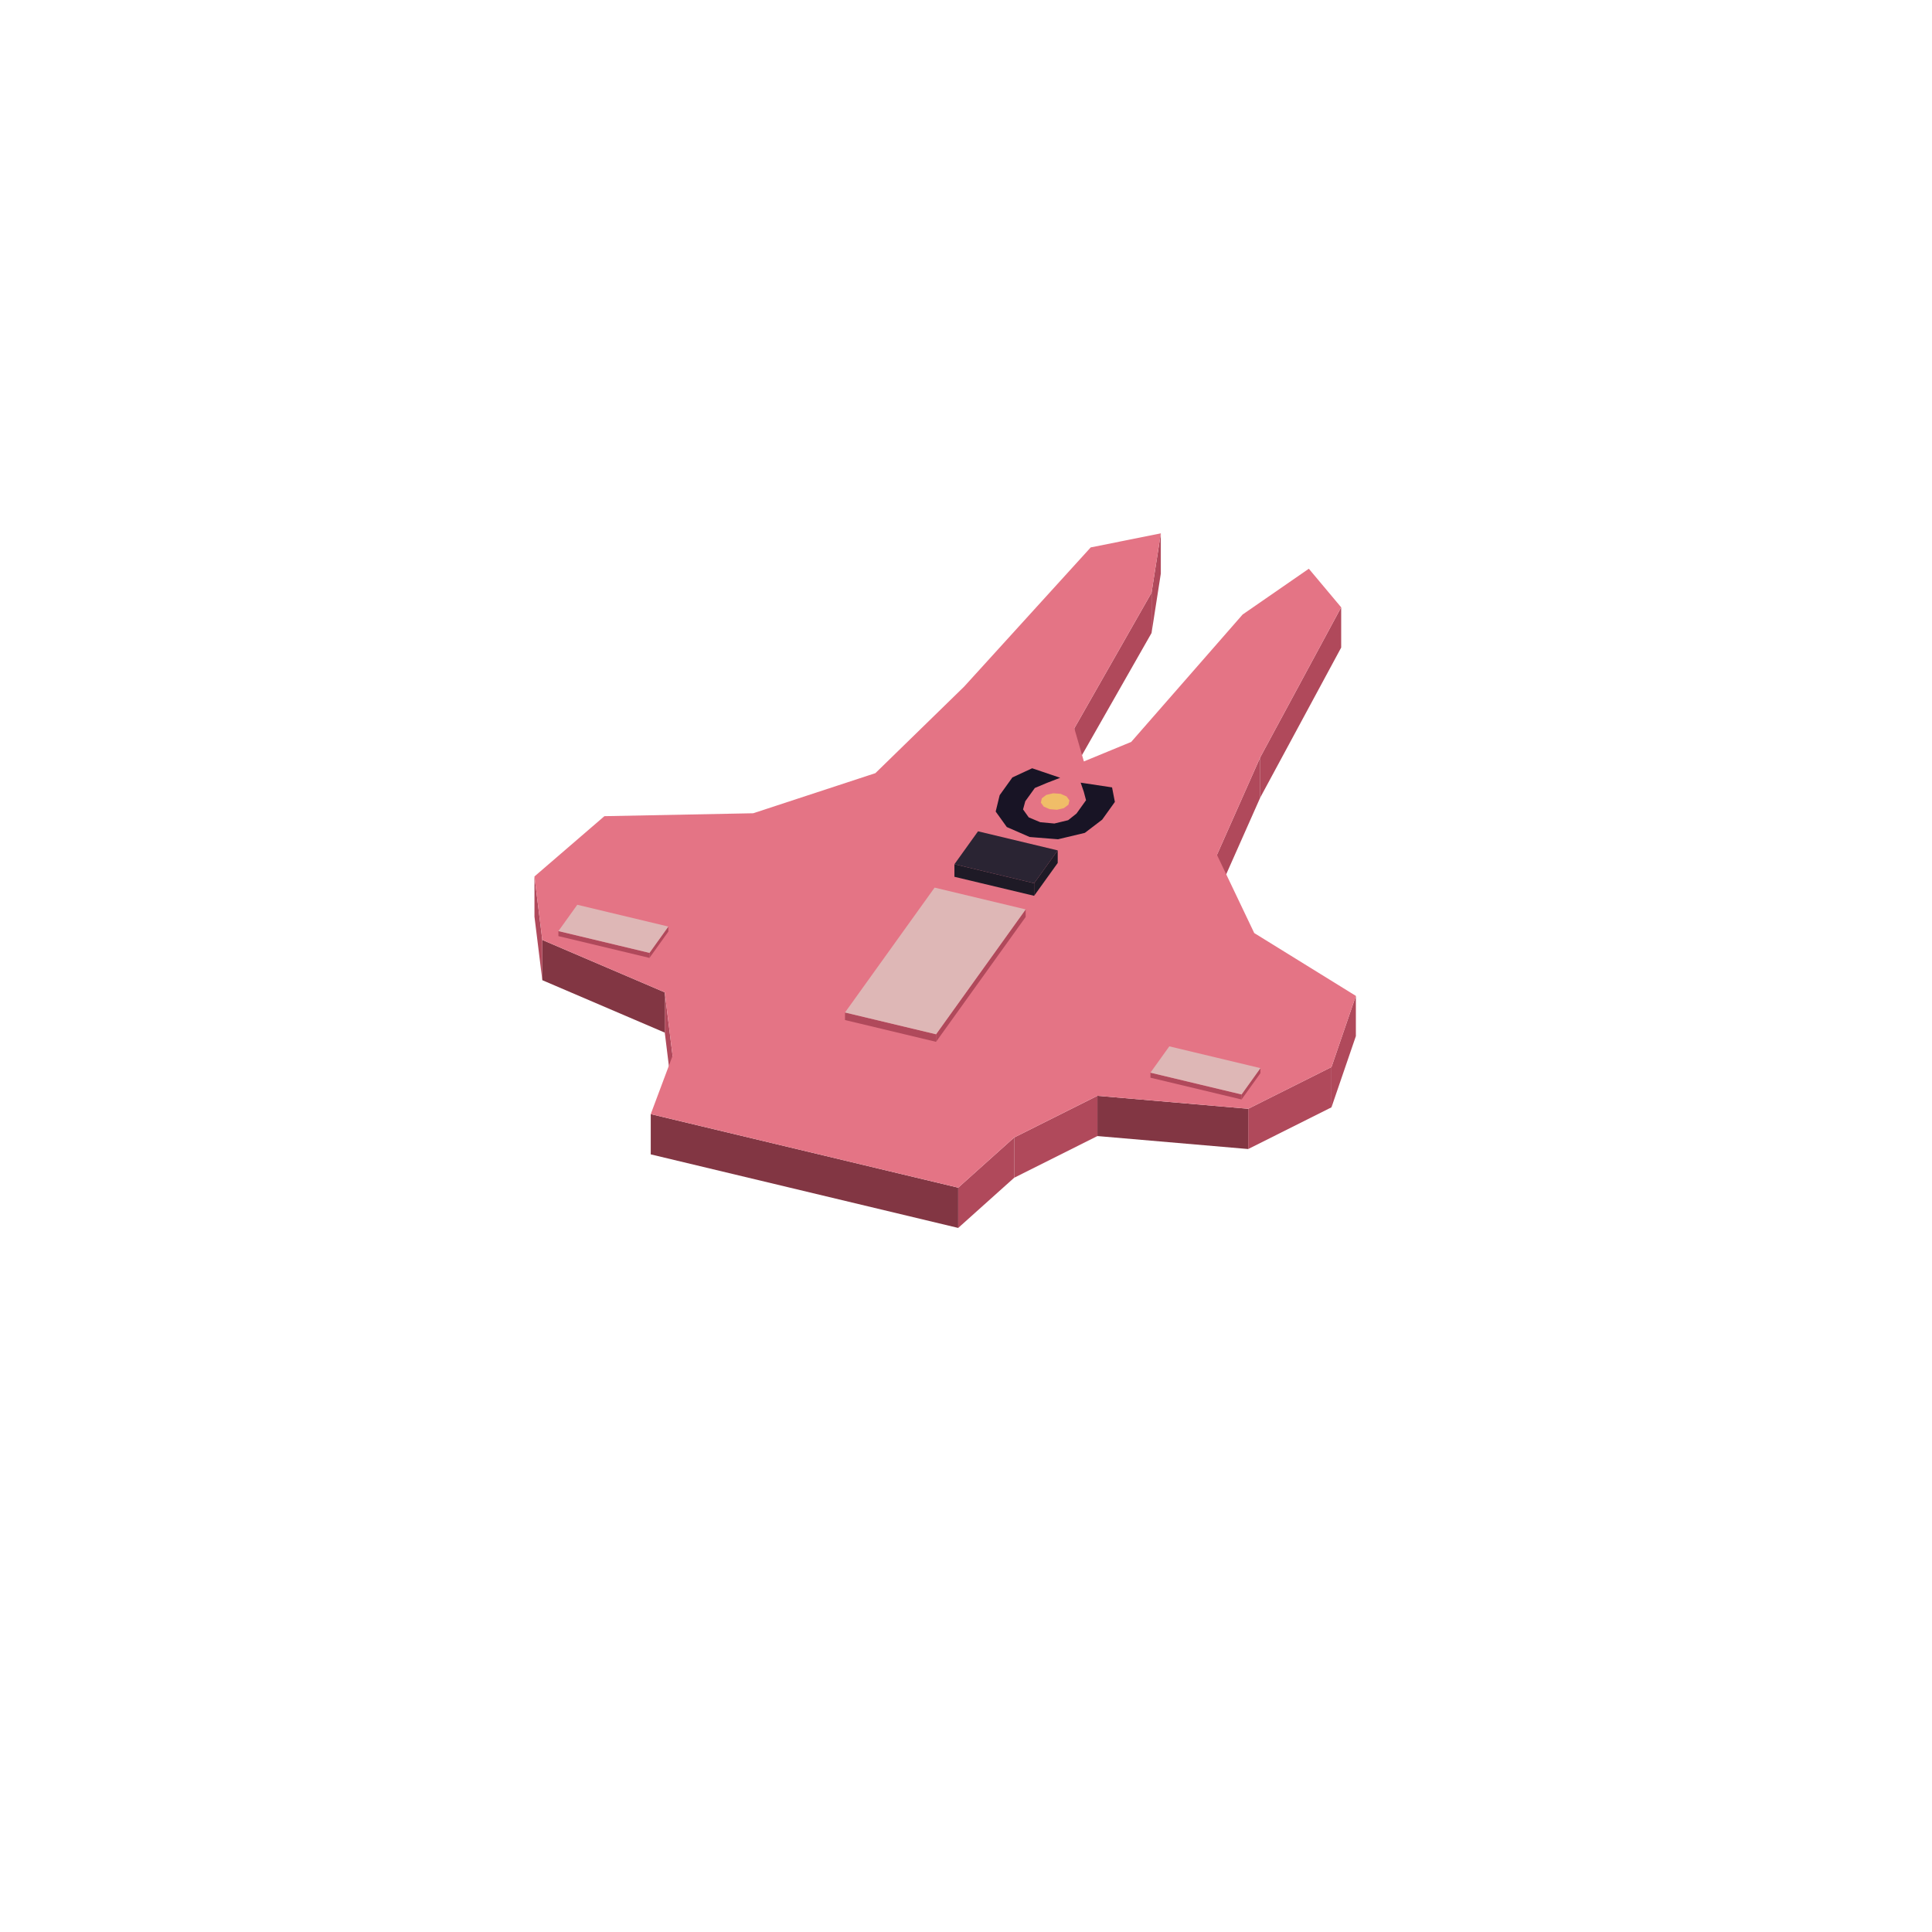
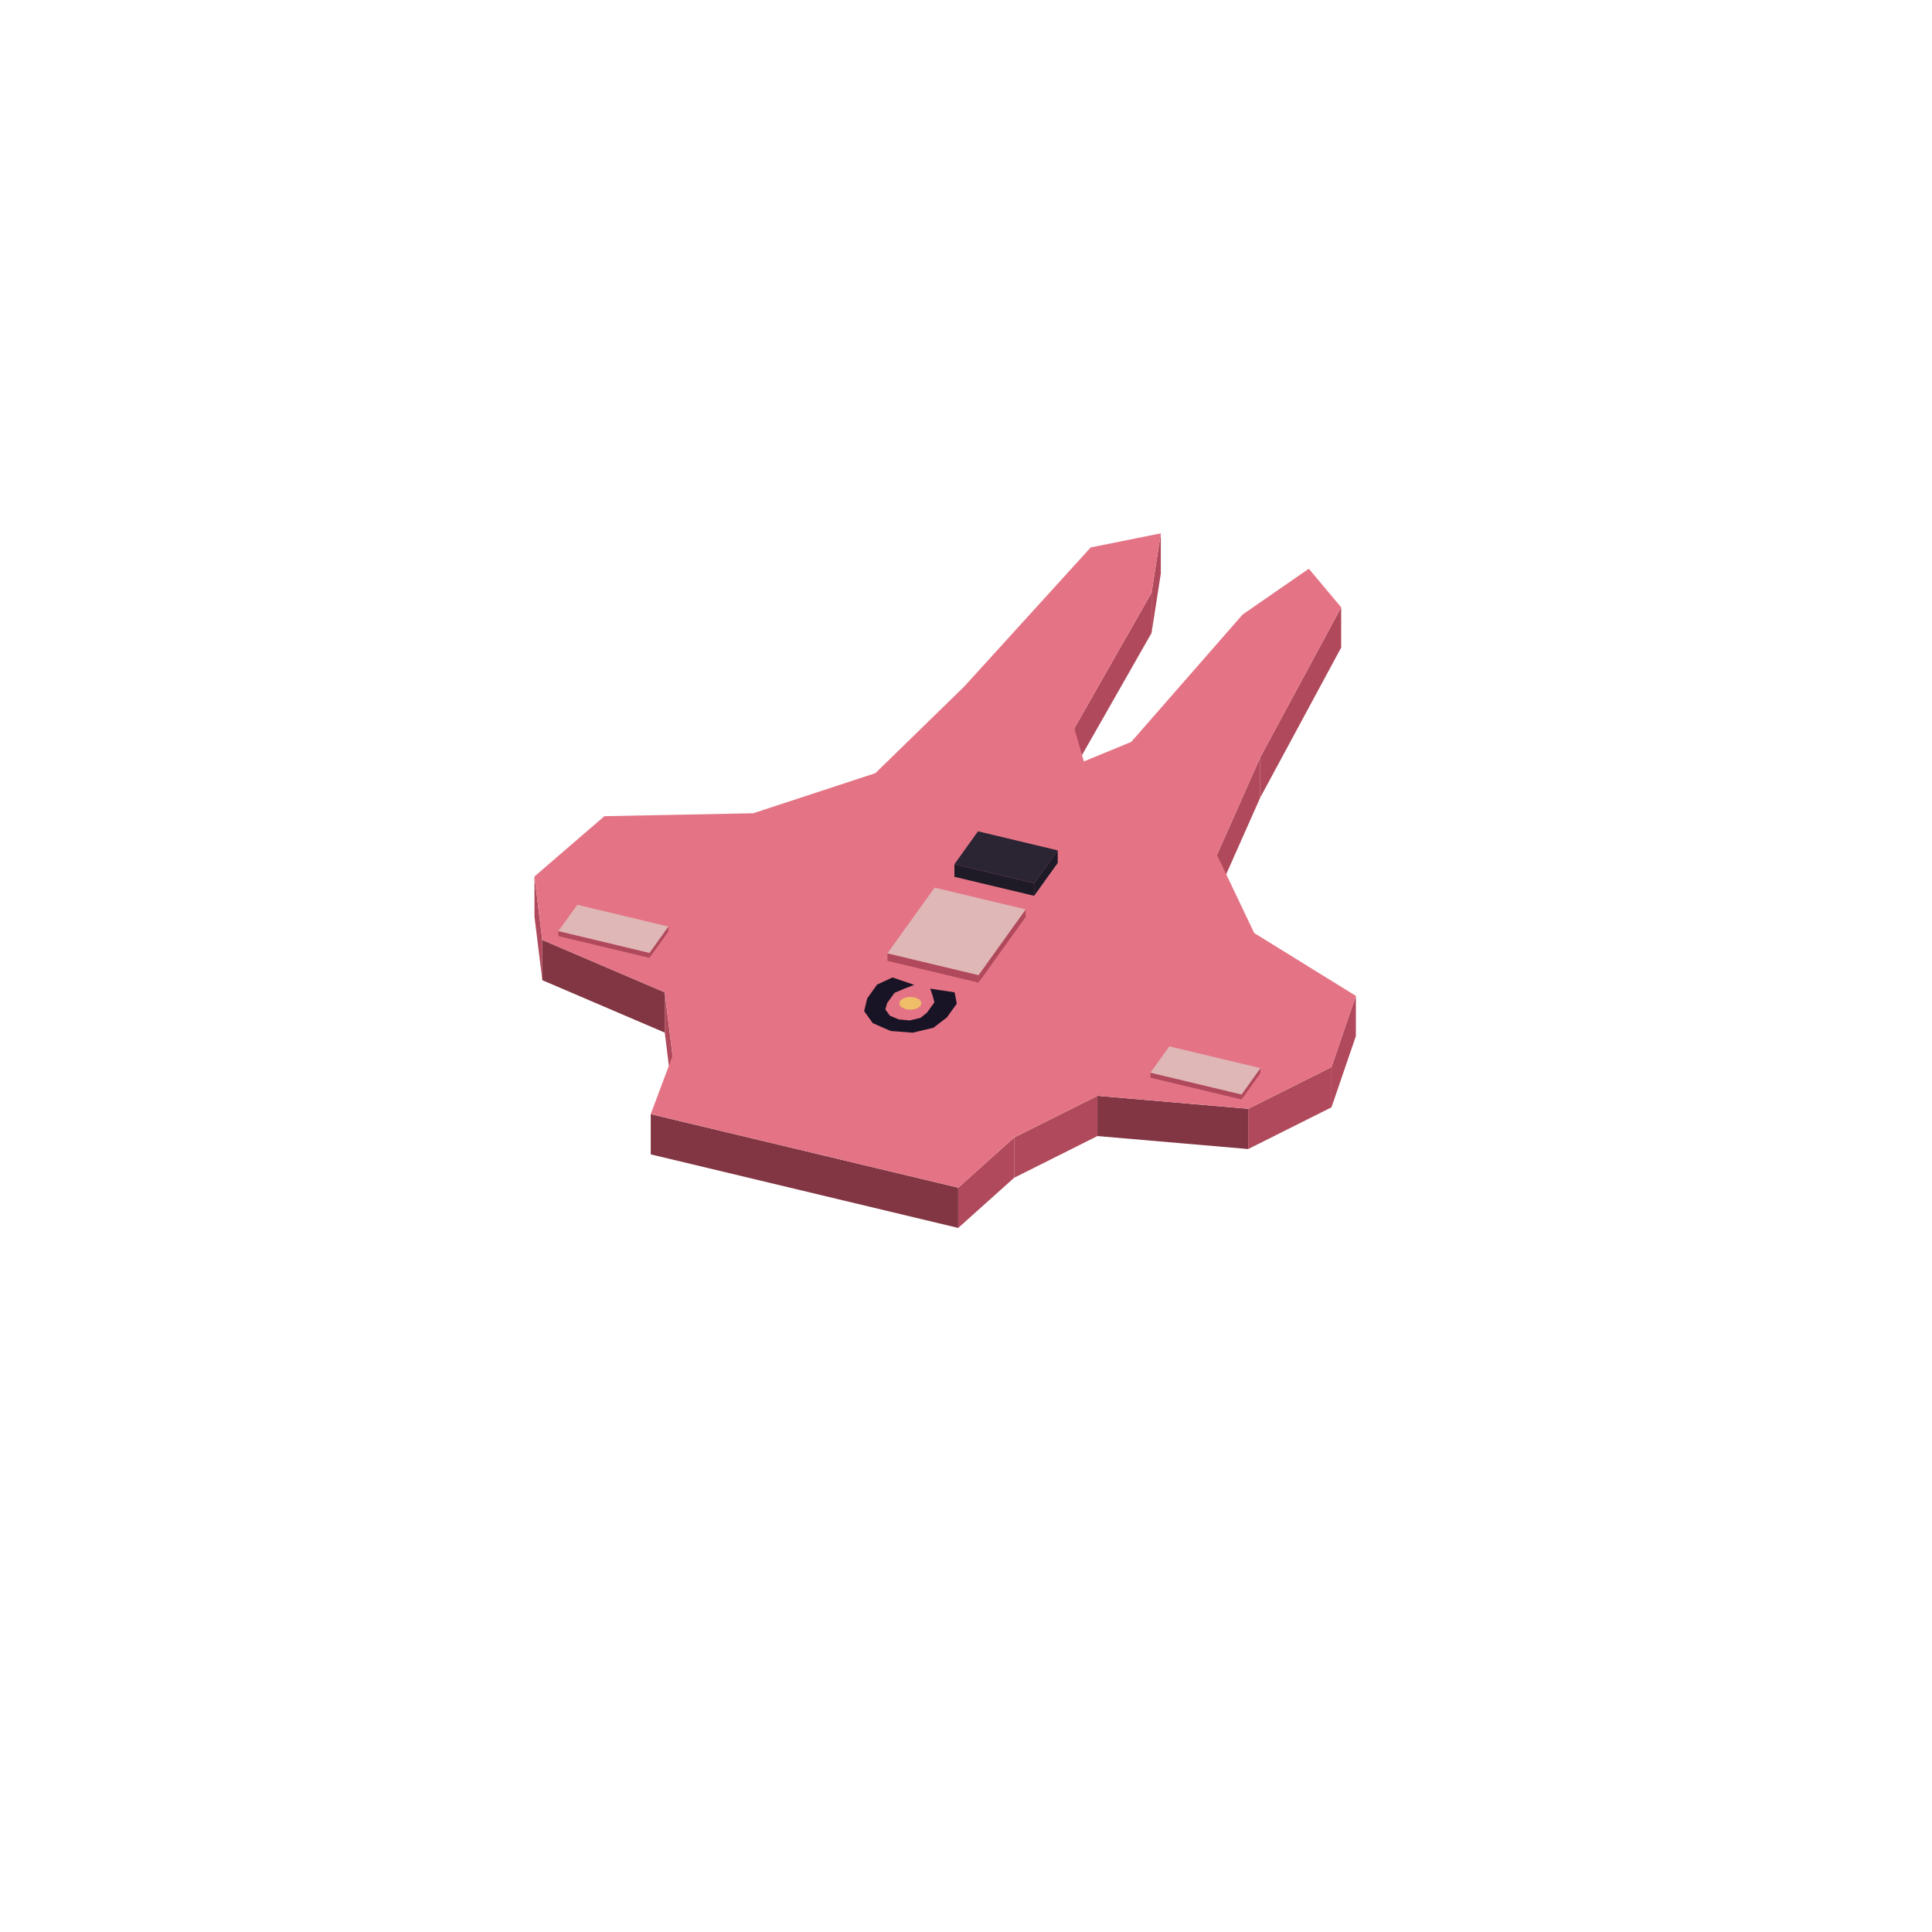
<svg xmlns="http://www.w3.org/2000/svg" width="168" height="168" viewBox="0 0 384 384">
  <polygon fill="#b0495b" points="250.48,150.53 266.57,120.71 266.57,128.71 250.48,158.53" />
  <polygon fill="#b0495b" points="241.88,169.91 250.48,150.53 250.48,158.53 241.88,177.91" />
  <polygon fill="#b0495b" points="264.64,212.09 269.49,197.94 269.49,205.94 264.64,220.09" />
  <polygon fill="#b0495b" points="248.09,220.38 264.64,212.09 264.64,220.09 248.09,228.38" />
  <polygon fill="#823643" points="218.12,217.80 248.09,220.38 248.09,228.38 218.12,225.80" />
  <polygon fill="#b0495b" points="201.57,226.09 218.12,217.80 218.12,225.80 201.57,234.09" />
  <polygon fill="#b0495b" points="190.45,236.06 201.57,226.09 201.57,234.09 190.45,244.06" />
  <polygon fill="#823643" points="129.34,221.44 190.45,236.06 190.45,244.06 129.34,229.44" />
  <polygon fill="#b0495b" points="132.13,197.24 133.68,209.85 133.68,217.85 132.13,205.24" />
  <polygon fill="#823643" points="107.79,186.82 132.13,197.24 132.13,205.24 107.79,194.82" />
  <polygon fill="#b0495b" points="106.23,174.20 107.79,186.82 107.79,194.82 106.23,182.20" />
  <polygon fill="#b0495b" points="228.88,117.81 230.72,106.01 230.72,114.01 228.88,125.81" />
  <polygon fill="#b0495b" points="213.53,144.76 228.88,117.81 228.88,125.81 213.53,152.76" />
  <polygon fill="#e47485" points="215.43,151.34 224.84,147.46 246.98,122.14 260.14,113.04 266.57,120.71 250.48,150.53 241.88,169.91 249.29,185.45 269.49,197.94 264.64,212.09 248.09,220.38 218.12,217.80 201.57,226.09 190.45,236.06 129.34,221.44 133.68,209.85 132.13,197.24 107.79,186.82 106.23,174.20 120.13,162.22 149.71,161.64 173.99,153.67 191.64,136.46 216.79,108.80 230.72,106.01 228.88,117.81 213.53,144.76 215.43,151.34" />
-   <polygon fill="#f0bd68" points="212.36,159.94 211.46,160.62 210.09,160.95 208.62,160.83 207.44,160.31 206.88,159.52 207.07,158.67 207.97,157.99 209.34,157.67 210.81,157.78 211.99,158.30 212.56,159.09" />
-   <polygon fill="#181425" points="200.11,164.38 197.90,161.30 198.69,158.05 201.22,154.52 205.15,152.70 210.72,154.59 208.08,155.61 205.68,156.62 203.78,159.26 203.34,160.88 204.47,162.46 206.76,163.42 209.56,163.68 212.30,163.02 213.96,161.70 215.86,159.05 215.41,157.36 214.79,155.56 221.03,156.50 221.59,159.39 219.06,162.92 215.62,165.54 210.29,166.81 204.65,166.36" />
+   <polygon fill="#f0bd68" points="183.00,199.91 182.30,200.44 181.23,200.69 180.09,200.61 179.17,200.20 178.73,199.59 178.88,198.92 179.58,198.40 180.65,198.14 181.79,198.23 182.71,198.63 183.15,199.25" />
+   <polygon fill="#181425" points="173.47,203.36 171.75,200.97 172.36,198.44 174.33,195.69 177.39,194.28 181.72,195.75 179.66,196.54 177.80,197.33 176.32,199.38 175.98,200.64 176.86,201.87 178.64,202.62 180.82,202.82 182.95,202.31 184.24,201.28 185.72,199.22 185.37,197.90 184.89,196.50 189.74,197.24 190.17,199.48 188.20,202.23 185.53,204.27 181.39,205.26 177.00,204.91" />
  <polygon fill="#1e1a26" points="205.54,175.55 210.23,169.02 210.23,171.52 205.54,178.05" />
  <polygon fill="#1e1a26" points="189.70,171.77 205.54,175.55 205.54,178.05 189.70,174.27" />
  <polygon fill="#2a2433" points="194.39,165.23 210.23,169.02 205.54,175.55 189.70,171.77" />
  <polygon fill="#b0495b" points="129.09,189.39 132.84,184.16 132.84,185.16 129.09,190.39" />
  <polygon fill="#b0495b" points="110.99,185.06 129.09,189.39 129.09,190.39 110.99,186.06" />
  <polygon fill="#deb7b6" points="114.74,179.83 132.84,184.16 129.09,189.39 110.99,185.06" />
-   <polygon fill="#b0495b" points="186.05,205.57 203.86,180.75 203.86,182.25 186.05,207.07" />
-   <polygon fill="#b0495b" points="167.95,201.24 186.05,205.57 186.05,207.07 167.95,202.74" />
-   <polygon fill="#deb7b6" points="185.76,176.42 203.86,180.75 186.05,205.57 167.95,201.24" />
+   <polygon fill="#b0495b" points="194.49,193.81 203.86,180.75 203.86,182.25 194.49,195.31" />
+   <polygon fill="#b0495b" points="176.39,189.48 194.49,193.81 194.49,195.31 176.39,190.98" />
+   <polygon fill="#deb7b6" points="185.76,176.42 203.86,180.75 194.49,193.81 176.39,189.48" />
  <polygon fill="#b0495b" points="246.77,217.53 250.52,212.30 250.52,213.30 246.77,218.53" />
  <polygon fill="#b0495b" points="228.66,213.20 246.77,217.53 246.77,218.53 228.66,214.20" />
  <polygon fill="#deb7b6" points="232.41,207.97 250.52,212.30 246.77,217.53 228.66,213.20" />
</svg>
